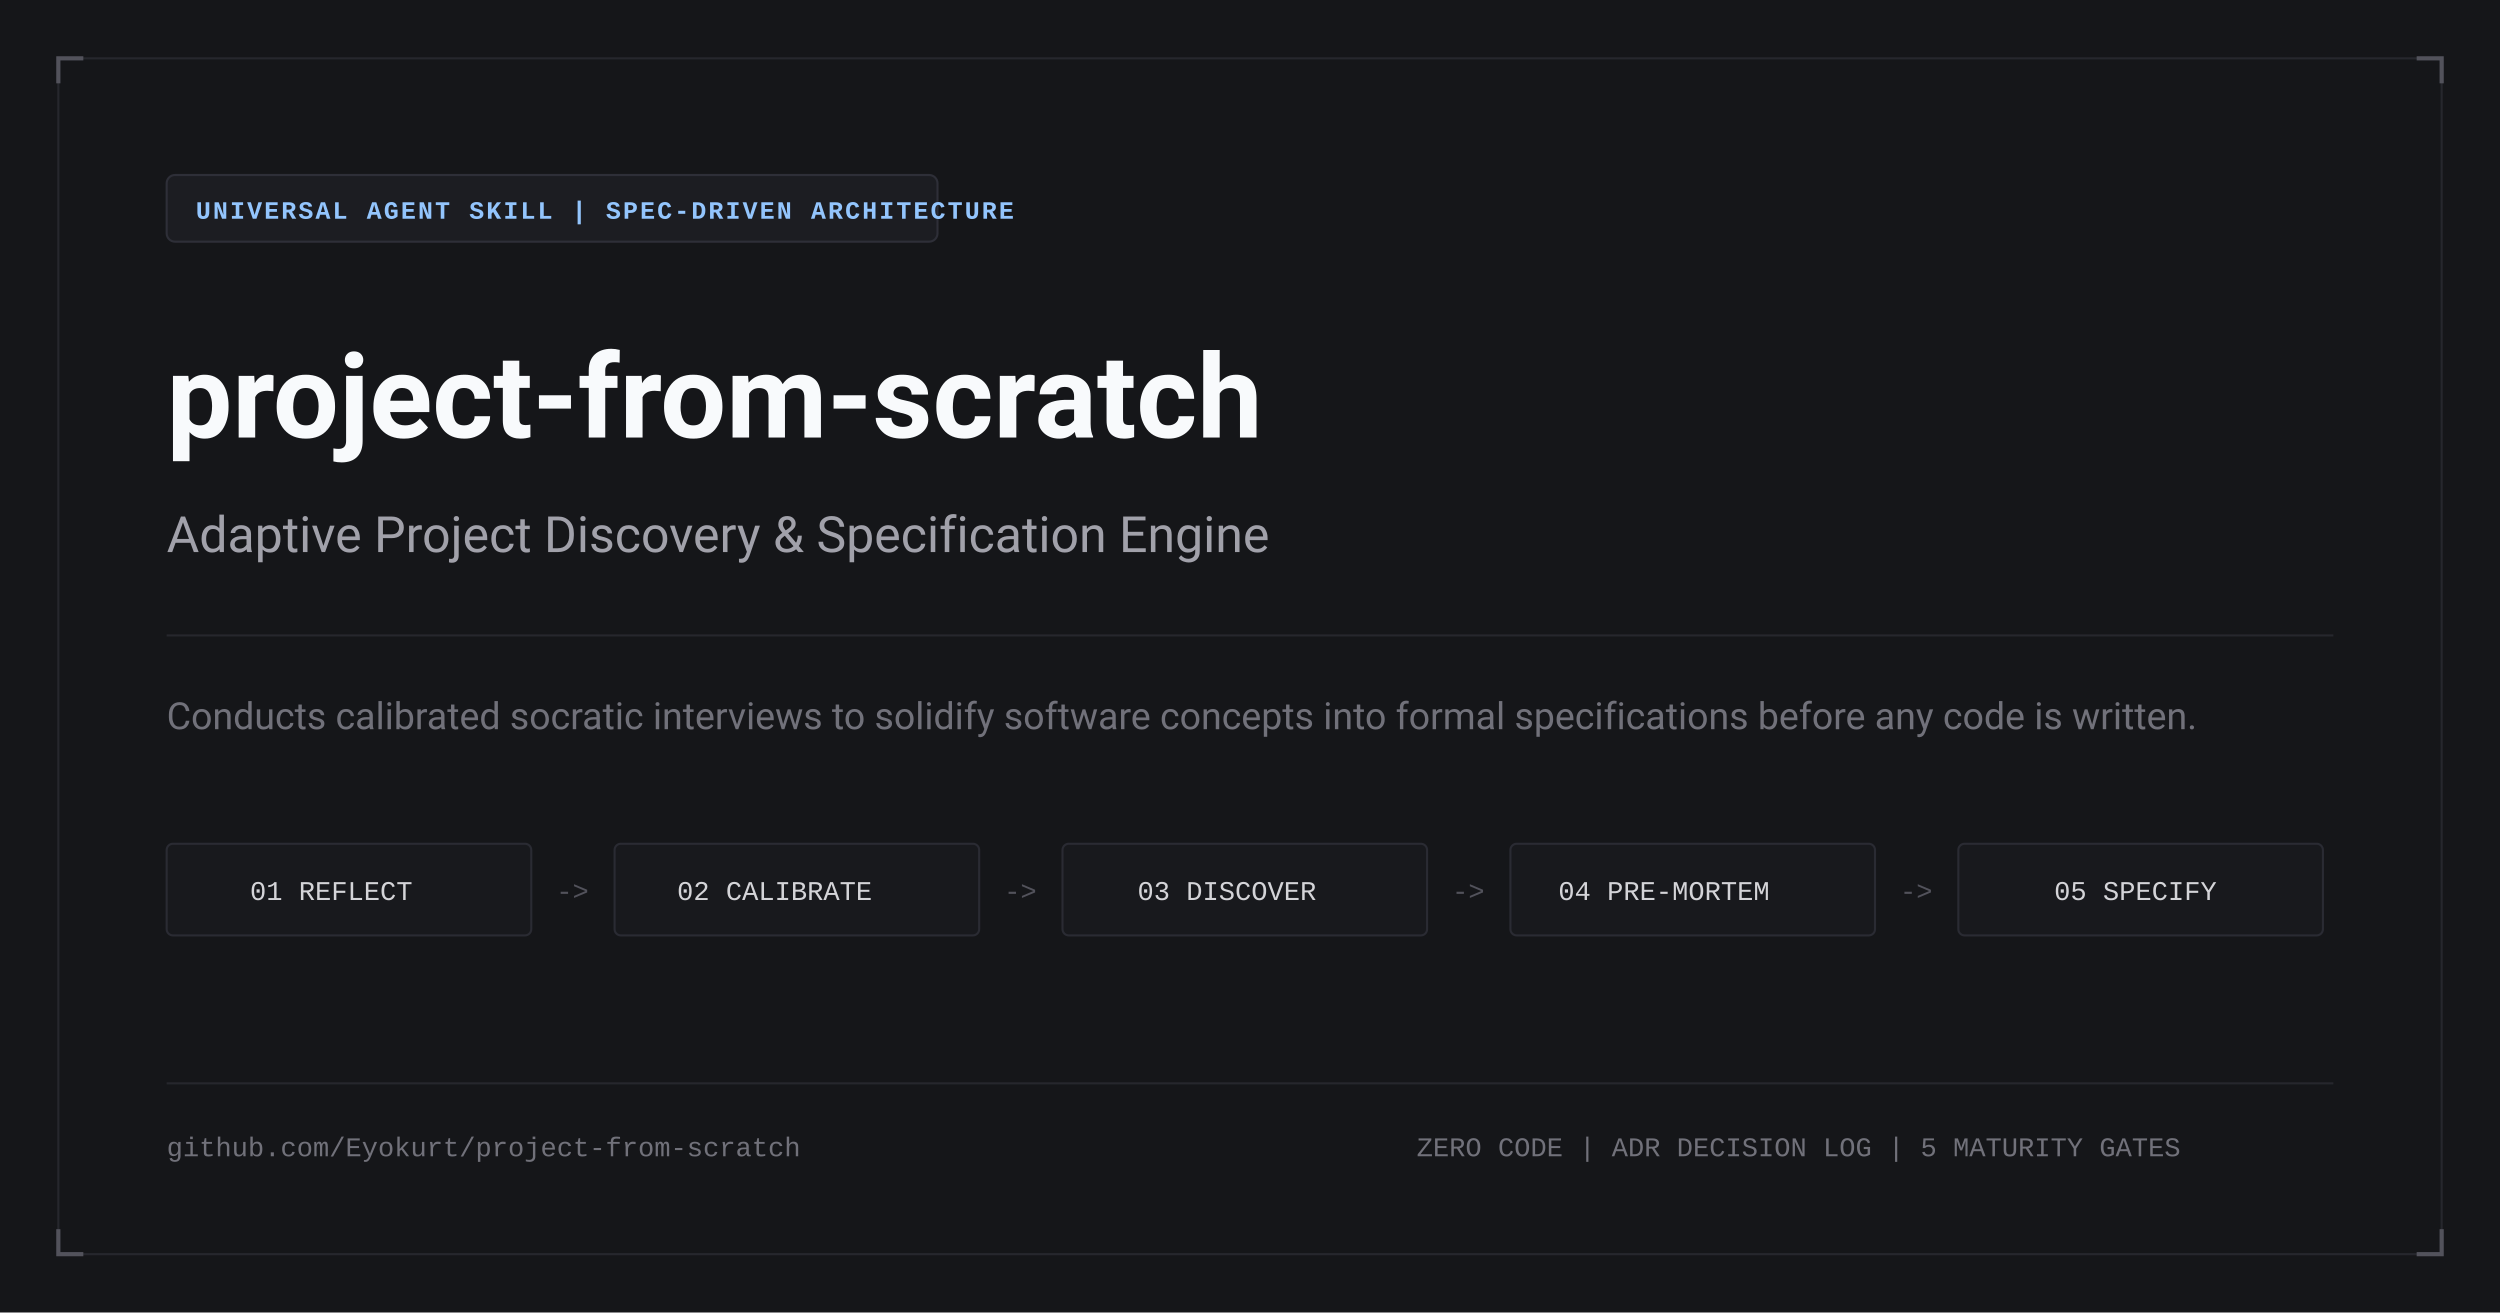
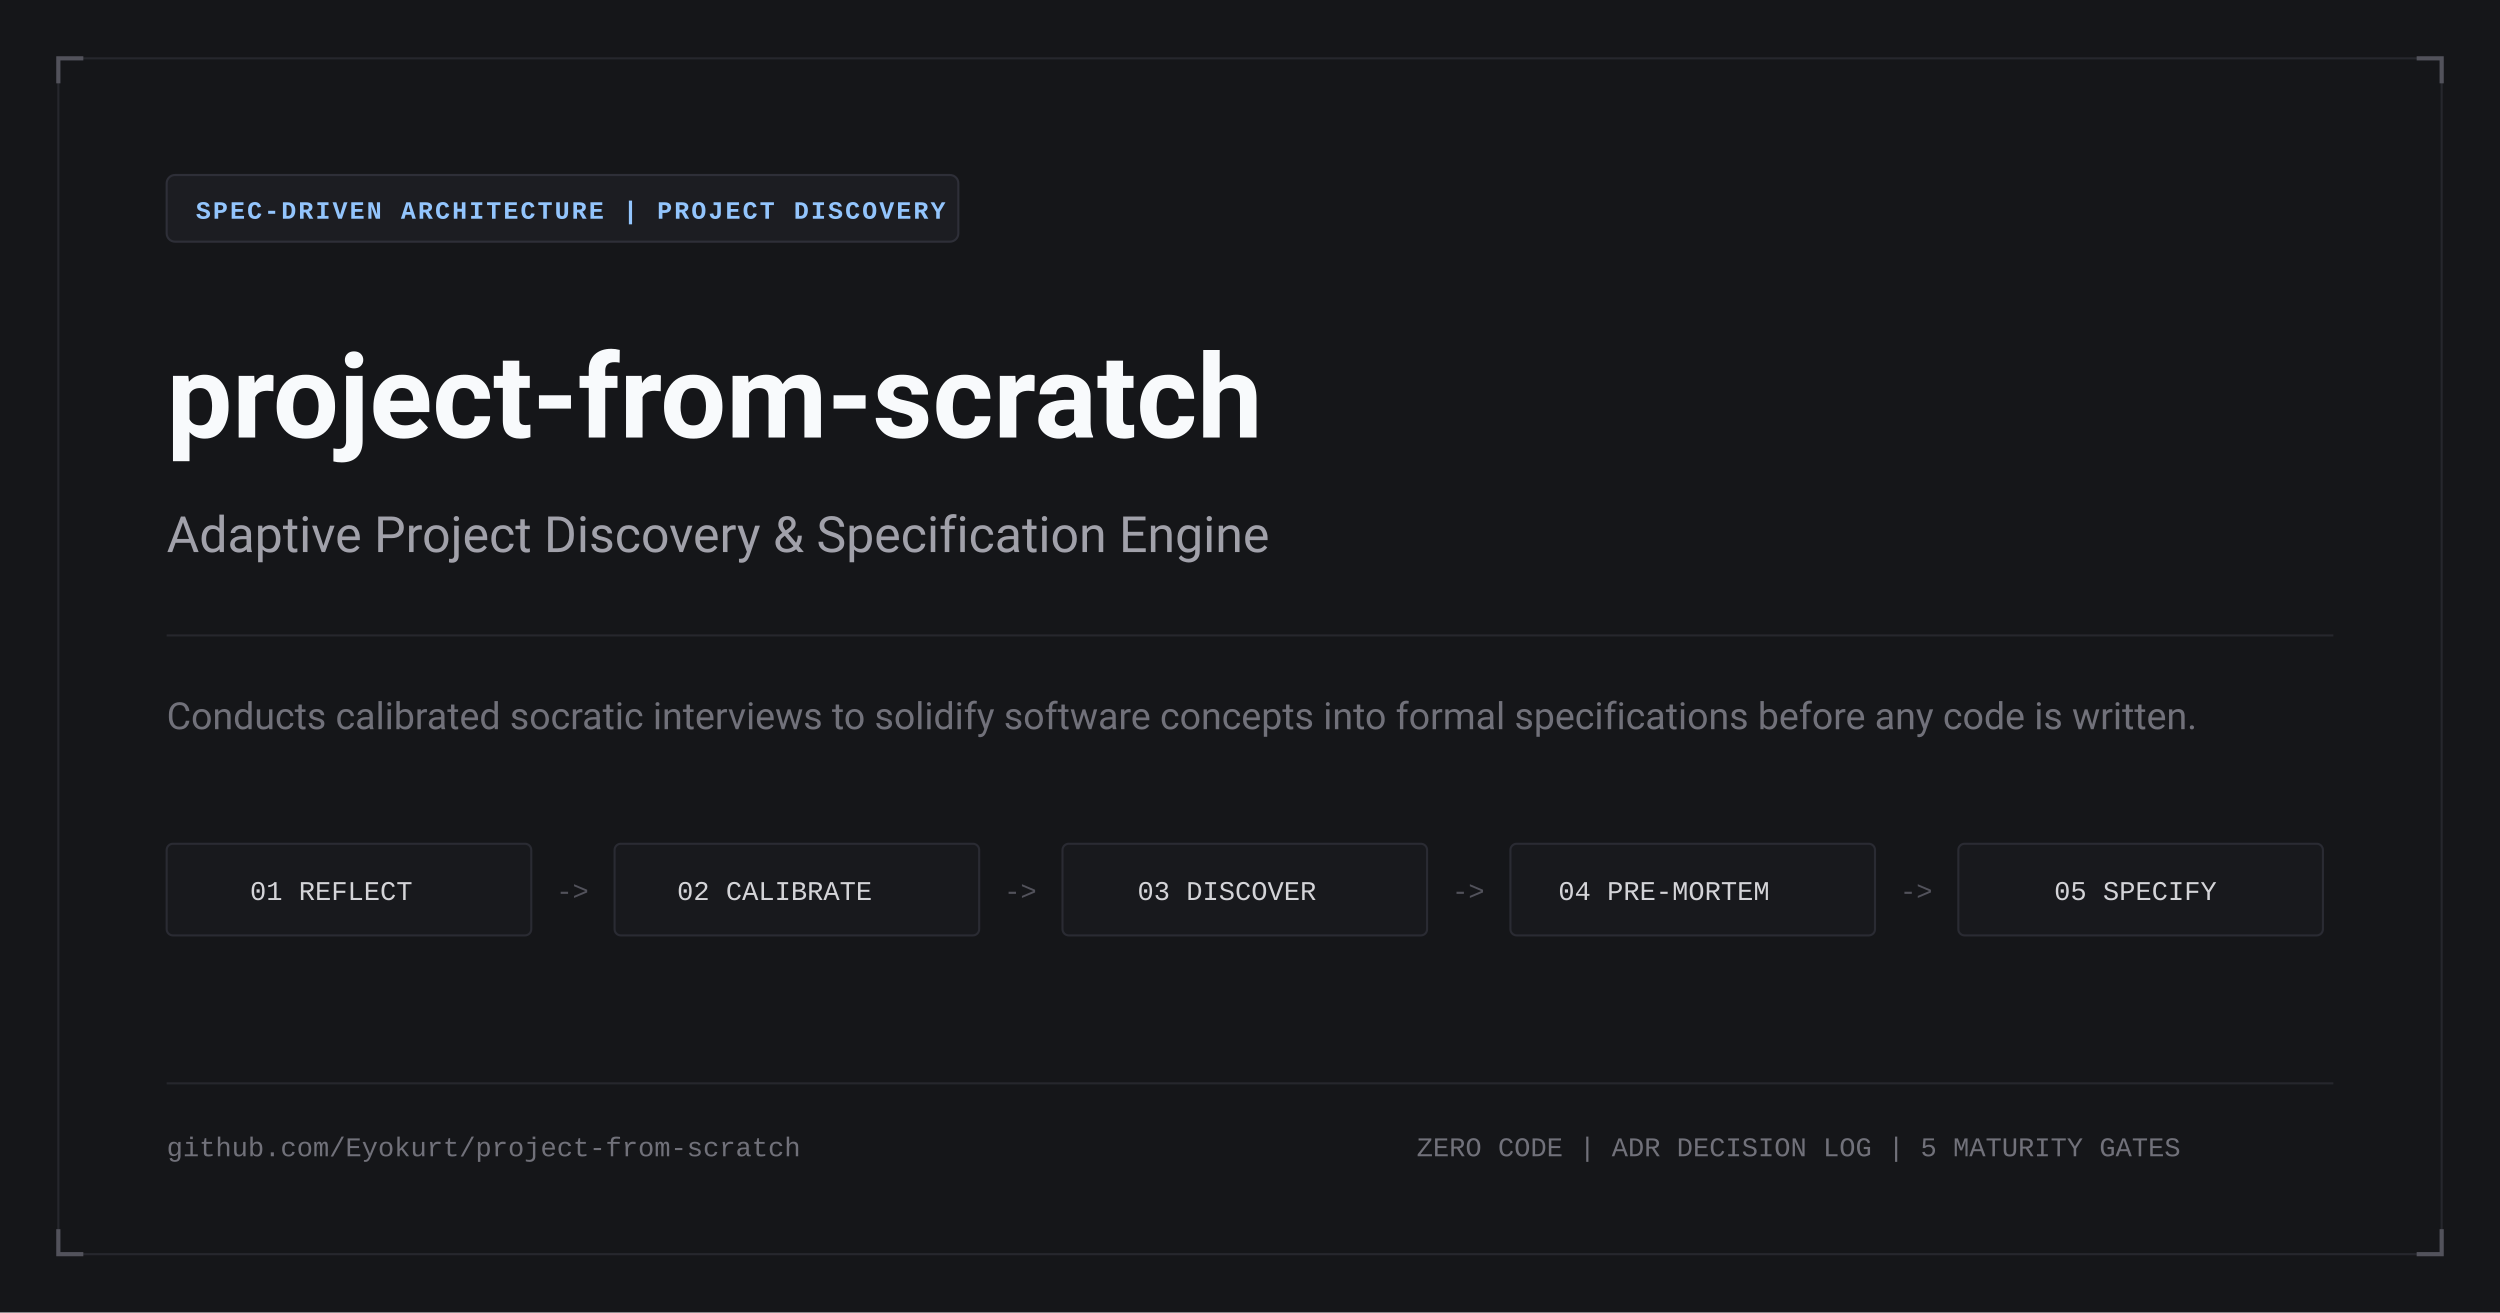
<svg xmlns="http://www.w3.org/2000/svg" viewBox="0 0 1200 630" width="1200" height="630">
  <defs>
    <style>
      .bg { fill: #151619; }
      .border { stroke: #26272D; stroke-width: 1; fill: none; }
      .corner { stroke: #52525B; stroke-width: 2; fill: none; }
      .badge-bg { fill: #1C1D22; stroke: #2E2F38; stroke-width: 1; }
      .badge-text { font-family: Consolas, "Courier New", monospace; font-size: 12px; fill: #93C5FD; font-weight: 600; letter-spacing: 1px; }
      .title { font-family: -apple-system, BlinkMacSystemFont, "Segoe UI", Roboto, sans-serif; font-size: 56px; font-weight: 700; fill: #F8FAFC; }
      .subtitle { font-family: -apple-system, BlinkMacSystemFont, "Segoe UI", Roboto, sans-serif; font-size: 24px; font-weight: 400; fill: #A1A1AA; }
      .divider { stroke: #26272D; stroke-width: 1; }
      .tagline { font-family: -apple-system, BlinkMacSystemFont, "Segoe UI", Roboto, sans-serif; font-size: 18px; fill: #71717A; }
      .step-box { fill: #18191D; stroke: #2A2B33; stroke-width: 1; }
      .step-text { font-family: Consolas, "Courier New", monospace; font-size: 13px; fill: #D4D4D8; }
      .arrow { font-family: Consolas, "Courier New", monospace; font-size: 13px; fill: #52525B; }
      .footer-text { font-family: Consolas, "Courier New", monospace; font-size: 13px; fill: #71717A; }
    </style>
  </defs>
  <rect width="1200" height="630" class="bg" />
  <rect x="28" y="28" width="1144" height="574" class="border" />
  <path d="M 28 40 L 28 28 L 40 28" class="corner" />
  <path d="M 1160 28 L 1172 28 L 1172 40" class="corner" />
  <path d="M 28 590 L 28 602 L 40 602" class="corner" />
  <path d="M 1160 602 L 1172 602 L 1172 590" class="corner" />
-   <rect x="80" y="84" width="370" height="32" rx="4" class="badge-bg" />
-   <text x="94" y="105" class="badge-text">UNIVERSAL AGENT SKILL  |  SPEC-DRIVEN ARCHITECTURE</text>
+   <rect x="80" y="84" width="380" height="32" rx="4" class="badge-bg" />
+   <text x="94" y="105" class="badge-text">SPEC-DRIVEN ARCHITECTURE  |  PROJECT DISCOVERY</text>
  <text x="80" y="210" class="title">project-from-scratch</text>
  <text x="80" y="265" class="subtitle">Adaptive Project Discovery &amp; Specification Engine</text>
  <line x1="80" y1="305" x2="1120" y2="305" class="divider" />
  <text x="80" y="350" class="tagline">Conducts calibrated socratic interviews to solidify software concepts into formal specifications before any code is written.</text>
  <g transform="translate(80, 405)">
    <rect x="0" y="0" width="175" height="44" rx="3" class="step-box" />
    <text x="40" y="27" class="step-text">01  REFLECT</text>
    <text x="187" y="27" class="arrow">-&gt;</text>
    <rect x="215" y="0" width="175" height="44" rx="3" class="step-box" />
    <text x="245" y="27" class="step-text">02  CALIBRATE</text>
    <text x="402" y="27" class="arrow">-&gt;</text>
    <rect x="430" y="0" width="175" height="44" rx="3" class="step-box" />
    <text x="466" y="27" class="step-text">03  DISCOVER</text>
    <text x="617" y="27" class="arrow">-&gt;</text>
    <rect x="645" y="0" width="175" height="44" rx="3" class="step-box" />
    <text x="668" y="27" class="step-text">04  PRE-MORTEM</text>
    <text x="832" y="27" class="arrow">-&gt;</text>
    <rect x="860" y="0" width="175" height="44" rx="3" class="step-box" />
    <text x="906" y="27" class="step-text">05  SPECIFY</text>
  </g>
  <line x1="80" y1="520" x2="1120" y2="520" class="divider" />
  <text x="80" y="555" class="footer-text">github.com/Eyokurt/project-from-scratch</text>
  <text x="680" y="555" class="footer-text">ZERO CODE  |  ADR DECISION LOG  |  5 MATURITY GATES</text>
</svg>
